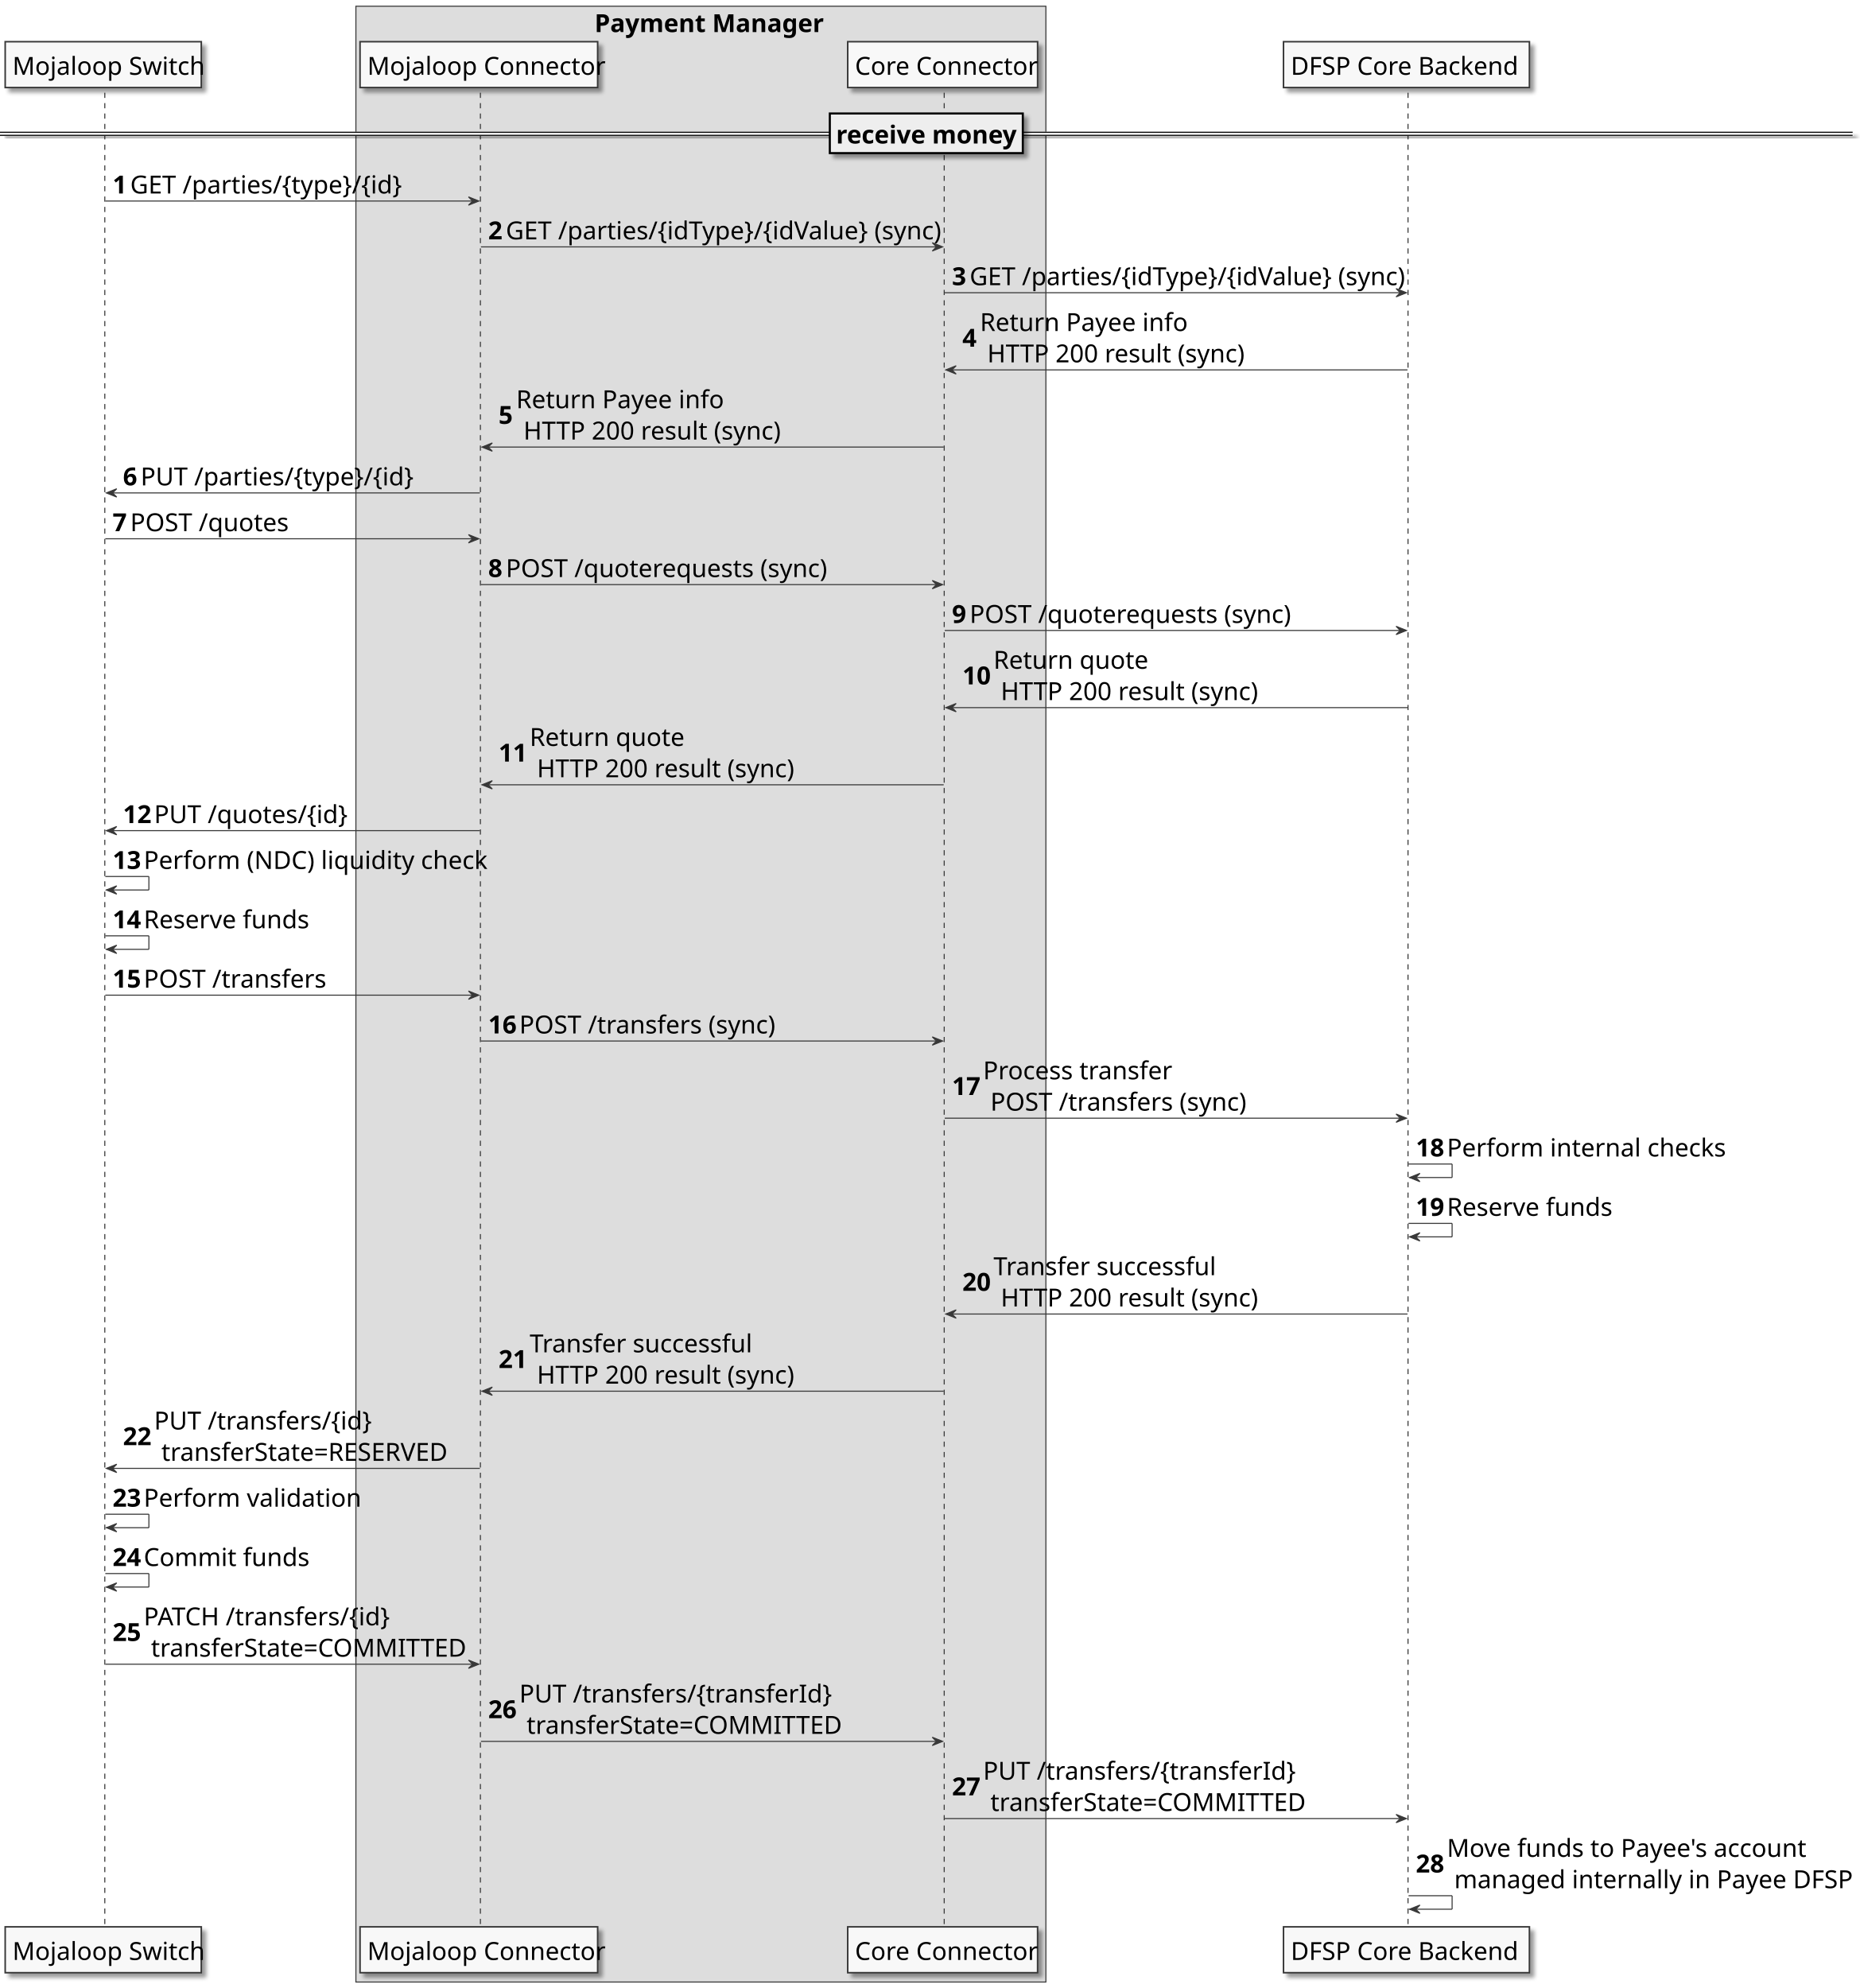
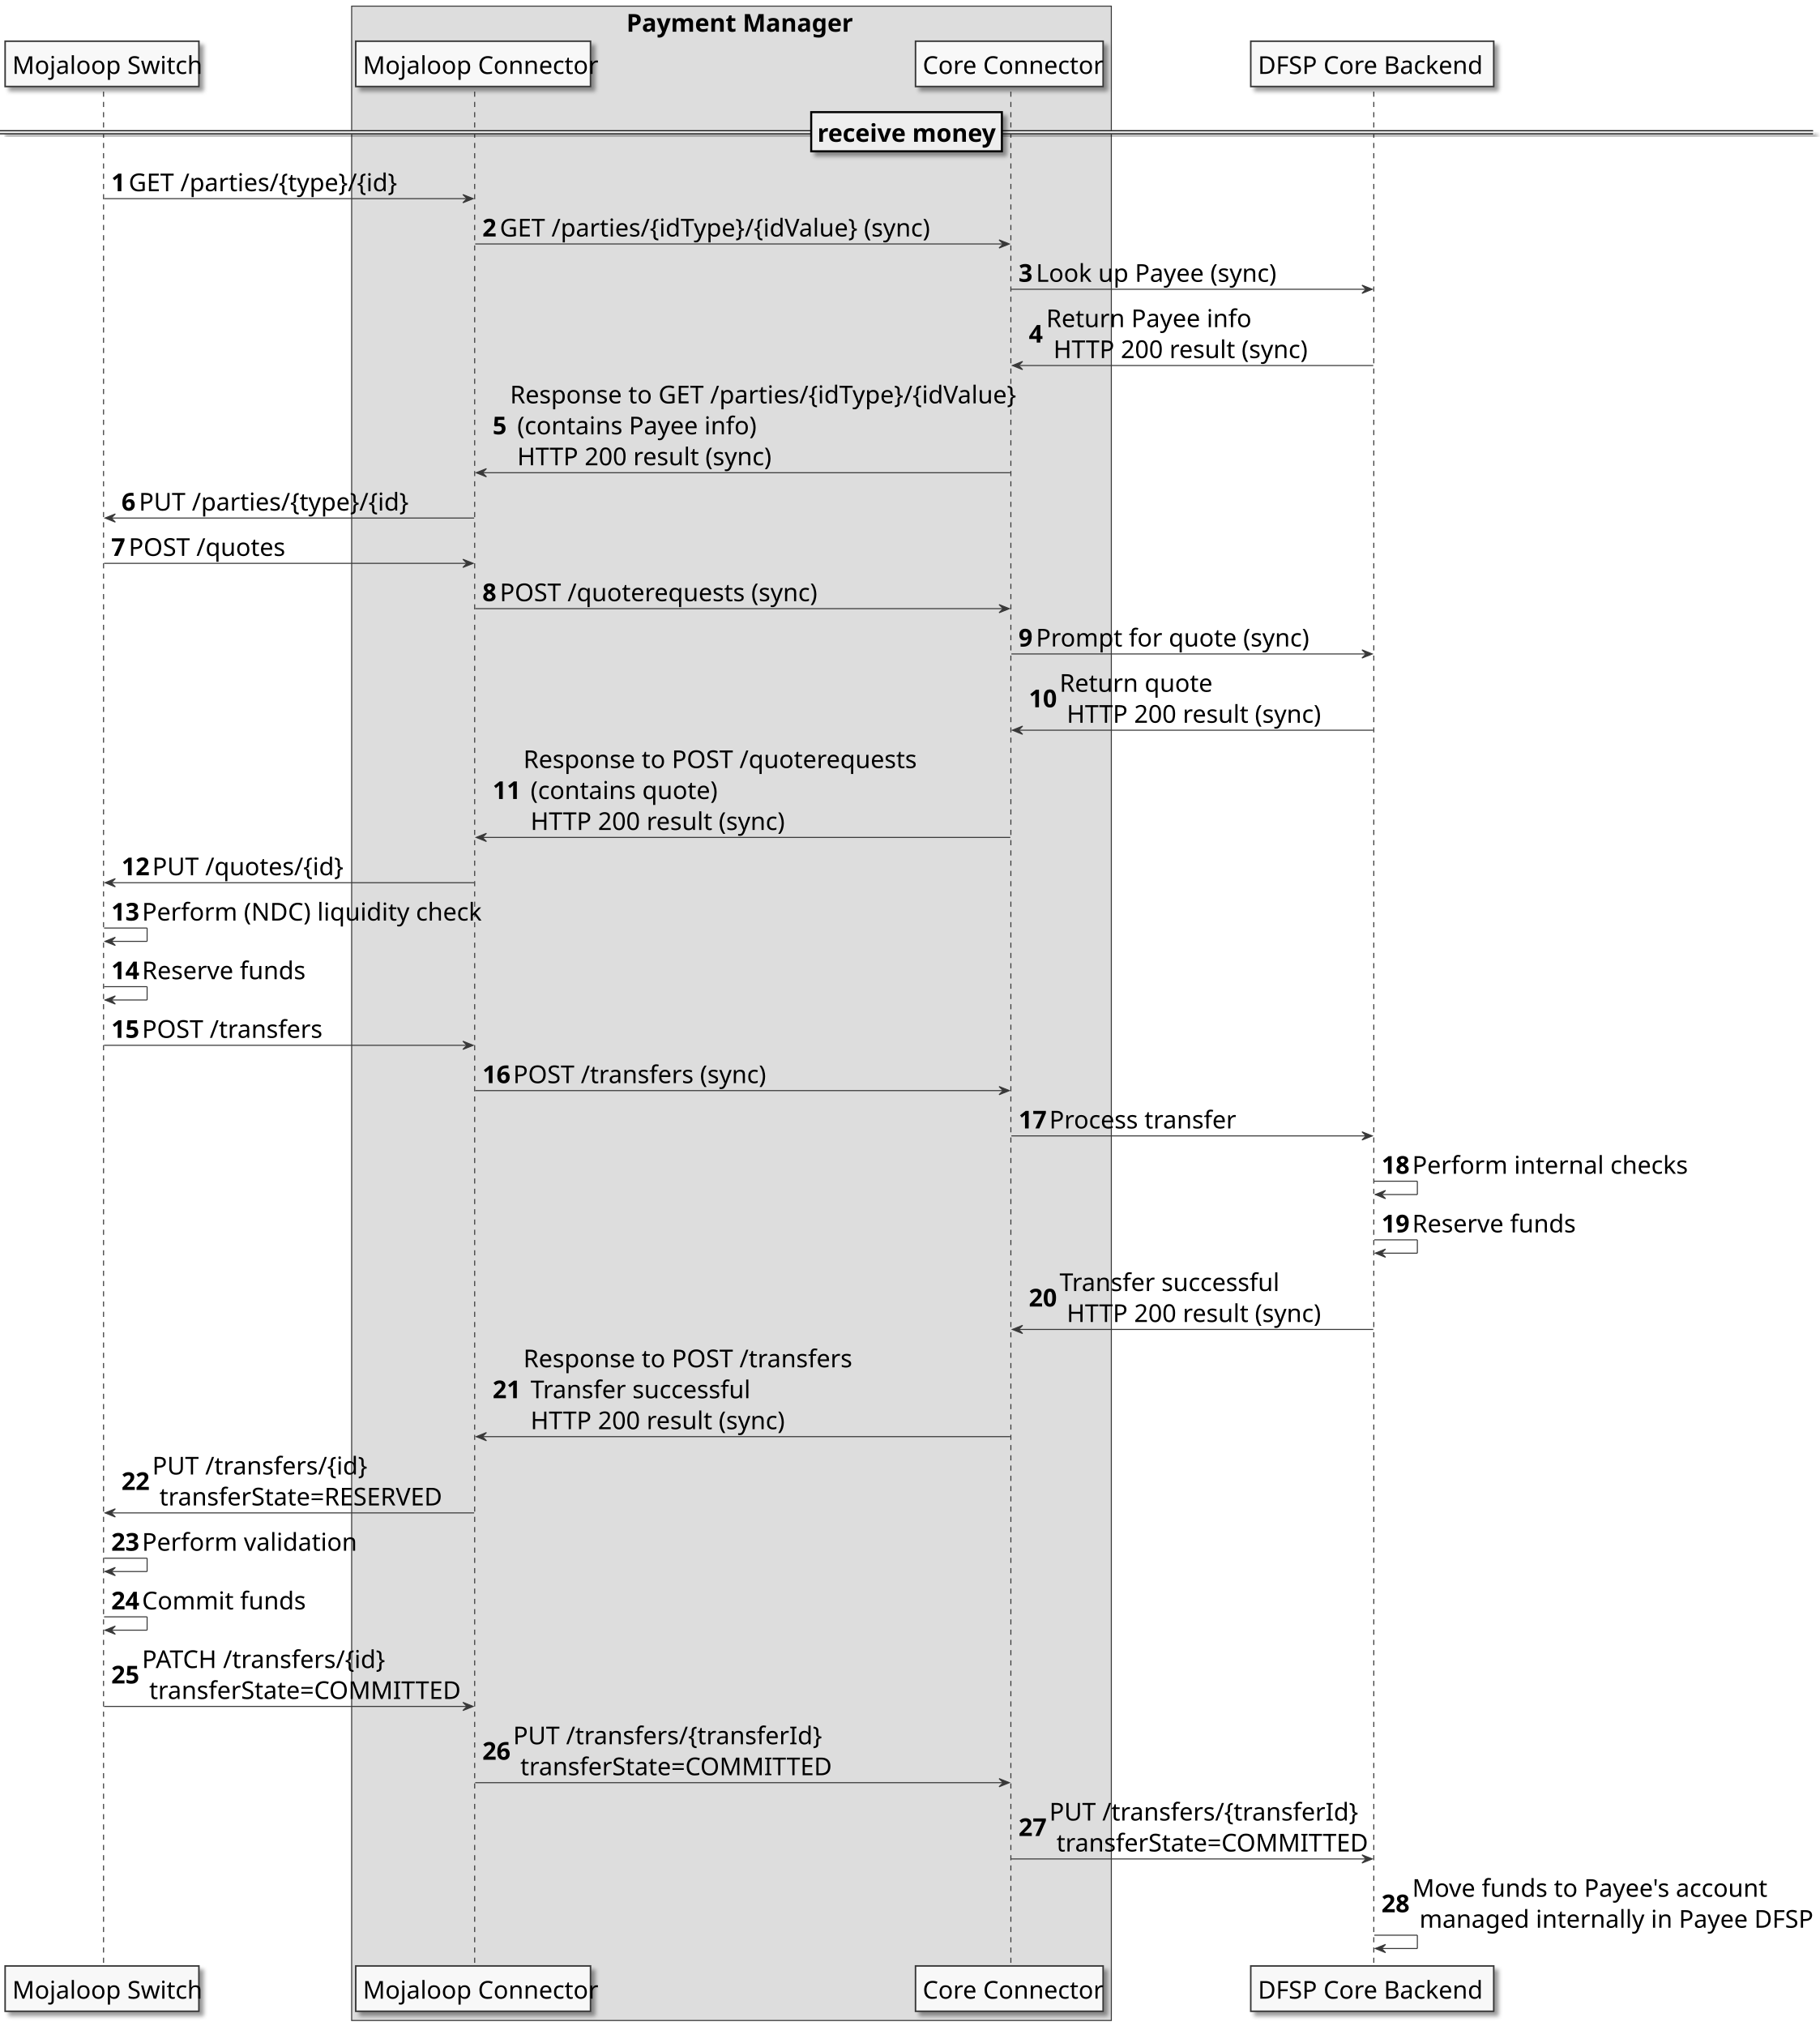
- <svg xmlns="http://www.w3.org/2000/svg" contentScriptType="application/ecmascript" contentStyleType="text/css" height="1916px" preserveAspectRatio="none" style="width:1792px;height:1916px;" version="1.1" viewBox="0 0 1792 1916" width="1792px" zoomAndPan="magnify">
+ <svg xmlns="http://www.w3.org/2000/svg" contentScriptType="application/ecmascript" contentStyleType="text/css" height="1976px" preserveAspectRatio="none" style="width:1775px;height:1976px;" version="1.1" viewBox="0 0 1775 1976" width="1775px" zoomAndPan="magnify">
  <defs>
-     <filter height="300%" id="focyyet8isusv" width="300%" x="-1" y="-1">
+     <filter height="300%" id="fxj6tg2mf1xx8" width="300%" x="-1" y="-1">
      <feGaussianBlur result="blurOut" stdDeviation="2.0" />
      <feColorMatrix in="blurOut" result="blurOut2" type="matrix" values="0 0 0 0 0 0 0 0 0 0 0 0 0 0 0 0 0 0 .4 0" />
      <feOffset dx="4.0" dy="4.0" in="blurOut2" result="blurOut3" />
      <feBlend in="SourceGraphic" in2="blurOut3" mode="normal" />
    </filter>
  </defs>
  <g>
-     <rect fill="#DDDDDD" height="1904.25" style="stroke:#383838;stroke-width:1.0;" width="665" x="343" y="6" />
-     <text fill="#000000" font-family="sans-serif" font-size="24" font-weight="bold" lengthAdjust="spacing" textLength="205" x="573" y="30.914">Payment Manager</text>
-     <line style="stroke:#383838;stroke-width:1.0;stroke-dasharray:5.0,5.0;" x1="101" x2="101" y1="89.375" y2="1858.062" />
-     <line style="stroke:#383838;stroke-width:1.0;stroke-dasharray:5.0,5.0;" x1="463" x2="463" y1="89.375" y2="1858.062" />
-     <line style="stroke:#383838;stroke-width:1.0;stroke-dasharray:5.0,5.0;" x1="910" x2="910" y1="89.375" y2="1858.062" />
-     <line style="stroke:#383838;stroke-width:1.0;stroke-dasharray:5.0,5.0;" x1="1357" x2="1357" y1="89.375" y2="1858.062" />
-     <rect fill="#F8F8F8" filter="url(#focyyet8isusv)" height="44.188" style="stroke:#383838;stroke-width:1.5;" width="189" x="5" y="40.188" />
+     <rect fill="#DDDDDD" height="1964.625" style="stroke:#383838;stroke-width:1.0;" width="741" x="343" y="6" />
+     <text fill="#000000" font-family="sans-serif" font-size="24" font-weight="bold" lengthAdjust="spacing" textLength="205" x="611" y="30.914">Payment Manager</text>
+     <line style="stroke:#383838;stroke-width:1.0;stroke-dasharray:5.0,5.0;" x1="101" x2="101" y1="89.375" y2="1918.438" />
+     <line style="stroke:#383838;stroke-width:1.0;stroke-dasharray:5.0,5.0;" x1="463" x2="463" y1="89.375" y2="1918.438" />
+     <line style="stroke:#383838;stroke-width:1.0;stroke-dasharray:5.0,5.0;" x1="986" x2="986" y1="89.375" y2="1918.438" />
+     <line style="stroke:#383838;stroke-width:1.0;stroke-dasharray:5.0,5.0;" x1="1340" x2="1340" y1="89.375" y2="1918.438" />
+     <rect fill="#F8F8F8" filter="url(#fxj6tg2mf1xx8)" height="44.188" style="stroke:#383838;stroke-width:1.5;" width="189" x="5" y="40.188" />
    <text fill="#000000" font-family="sans-serif" font-size="24" lengthAdjust="spacing" textLength="175" x="12" y="72.102">Mojaloop Switch</text>
-     <rect fill="#F8F8F8" filter="url(#focyyet8isusv)" height="44.188" style="stroke:#383838;stroke-width:1.5;" width="189" x="5" y="1857.062" />
-     <text fill="#000000" font-family="sans-serif" font-size="24" lengthAdjust="spacing" textLength="175" x="12" y="1888.977">Mojaloop Switch</text>
-     <rect fill="#F8F8F8" filter="url(#focyyet8isusv)" height="44.188" style="stroke:#383838;stroke-width:1.5;" width="229" x="347" y="40.188" />
+     <rect fill="#F8F8F8" filter="url(#fxj6tg2mf1xx8)" height="44.188" style="stroke:#383838;stroke-width:1.5;" width="189" x="5" y="1917.438" />
+     <text fill="#000000" font-family="sans-serif" font-size="24" lengthAdjust="spacing" textLength="175" x="12" y="1949.352">Mojaloop Switch</text>
+     <rect fill="#F8F8F8" filter="url(#fxj6tg2mf1xx8)" height="44.188" style="stroke:#383838;stroke-width:1.5;" width="229" x="347" y="40.188" />
    <text fill="#000000" font-family="sans-serif" font-size="24" lengthAdjust="spacing" textLength="215" x="354" y="72.102">Mojaloop Connector</text>
-     <rect fill="#F8F8F8" filter="url(#focyyet8isusv)" height="44.188" style="stroke:#383838;stroke-width:1.5;" width="229" x="347" y="1857.062" />
-     <text fill="#000000" font-family="sans-serif" font-size="24" lengthAdjust="spacing" textLength="215" x="354" y="1888.977">Mojaloop Connector</text>
-     <rect fill="#F8F8F8" filter="url(#focyyet8isusv)" height="44.188" style="stroke:#383838;stroke-width:1.5;" width="183" x="817" y="40.188" />
-     <text fill="#000000" font-family="sans-serif" font-size="24" lengthAdjust="spacing" textLength="169" x="824" y="72.102">Core Connector</text>
-     <rect fill="#F8F8F8" filter="url(#focyyet8isusv)" height="44.188" style="stroke:#383838;stroke-width:1.5;" width="183" x="817" y="1857.062" />
-     <text fill="#000000" font-family="sans-serif" font-size="24" lengthAdjust="spacing" textLength="169" x="824" y="1888.977">Core Connector</text>
-     <rect fill="#F8F8F8" filter="url(#focyyet8isusv)" height="44.188" style="stroke:#383838;stroke-width:1.5;" width="237" x="1237" y="40.188" />
-     <text fill="#000000" font-family="sans-serif" font-size="24" lengthAdjust="spacing" textLength="223" x="1244" y="72.102">DFSP Core Backend</text>
-     <rect fill="#F8F8F8" filter="url(#focyyet8isusv)" height="44.188" style="stroke:#383838;stroke-width:1.5;" width="237" x="1237" y="1857.062" />
-     <text fill="#000000" font-family="sans-serif" font-size="24" lengthAdjust="spacing" textLength="223" x="1244" y="1888.977">DFSP Core Backend</text>
-     <rect fill="#EEEEEE" filter="url(#focyyet8isusv)" height="3" style="stroke:#EEEEEE;stroke-width:1.0;" width="1785.5" x="0" y="127.469" />
-     <line style="stroke:#000000;stroke-width:1.0;" x1="0" x2="1785.5" y1="127.469" y2="127.469" />
-     <line style="stroke:#000000;stroke-width:1.0;" x1="0" x2="1785.5" y1="130.469" y2="130.469" />
-     <rect fill="#EEEEEE" filter="url(#focyyet8isusv)" height="38.188" style="stroke:#000000;stroke-width:2.0;" width="186" x="799.75" y="109.375" />
-     <text fill="#000000" font-family="sans-serif" font-size="24" font-weight="bold" lengthAdjust="spacing" textLength="165" x="805.75" y="138.289">receive money</text>
+     <rect fill="#F8F8F8" filter="url(#fxj6tg2mf1xx8)" height="44.188" style="stroke:#383838;stroke-width:1.5;" width="229" x="347" y="1917.438" />
+     <text fill="#000000" font-family="sans-serif" font-size="24" lengthAdjust="spacing" textLength="215" x="354" y="1949.352">Mojaloop Connector</text>
+     <rect fill="#F8F8F8" filter="url(#fxj6tg2mf1xx8)" height="44.188" style="stroke:#383838;stroke-width:1.5;" width="183" x="893" y="40.188" />
+     <text fill="#000000" font-family="sans-serif" font-size="24" lengthAdjust="spacing" textLength="169" x="900" y="72.102">Core Connector</text>
+     <rect fill="#F8F8F8" filter="url(#fxj6tg2mf1xx8)" height="44.188" style="stroke:#383838;stroke-width:1.5;" width="183" x="893" y="1917.438" />
+     <text fill="#000000" font-family="sans-serif" font-size="24" lengthAdjust="spacing" textLength="169" x="900" y="1949.352">Core Connector</text>
+     <rect fill="#F8F8F8" filter="url(#fxj6tg2mf1xx8)" height="44.188" style="stroke:#383838;stroke-width:1.5;" width="237" x="1220" y="40.188" />
+     <text fill="#000000" font-family="sans-serif" font-size="24" lengthAdjust="spacing" textLength="223" x="1227" y="72.102">DFSP Core Backend</text>
+     <rect fill="#F8F8F8" filter="url(#fxj6tg2mf1xx8)" height="44.188" style="stroke:#383838;stroke-width:1.5;" width="237" x="1220" y="1917.438" />
+     <text fill="#000000" font-family="sans-serif" font-size="24" lengthAdjust="spacing" textLength="223" x="1227" y="1949.352">DFSP Core Backend</text>
+     <rect fill="#EEEEEE" filter="url(#fxj6tg2mf1xx8)" height="3" style="stroke:#EEEEEE;stroke-width:1.0;" width="1768.5" x="0" y="127.469" />
+     <line style="stroke:#000000;stroke-width:1.0;" x1="0" x2="1768.5" y1="127.469" y2="127.469" />
+     <line style="stroke:#000000;stroke-width:1.0;" x1="0" x2="1768.5" y1="130.469" y2="130.469" />
+     <rect fill="#EEEEEE" filter="url(#fxj6tg2mf1xx8)" height="38.188" style="stroke:#000000;stroke-width:2.0;" width="186" x="791.25" y="109.375" />
+     <text fill="#000000" font-family="sans-serif" font-size="24" font-weight="bold" lengthAdjust="spacing" textLength="165" x="797.25" y="138.289">receive money</text>
    <polygon fill="#383838" points="451.5,189.75,461.5,193.75,451.5,197.75,455.5,193.75" style="stroke:#383838;stroke-width:1.0;" />
    <line style="stroke:#383838;stroke-width:1.0;" x1="101.5" x2="457.5" y1="193.75" y2="193.75" />
    <text fill="#000000" font-family="sans-serif" font-size="24" font-weight="bold" lengthAdjust="spacing" textLength="13" x="108.5" y="186.477">1</text>
    <text fill="#000000" font-family="sans-serif" font-size="24" lengthAdjust="spacing" textLength="246" x="125.5" y="186.477">GET /parties/{type}/{id}</text>
-     <polygon fill="#383838" points="898.5,233.938,908.5,237.938,898.5,241.938,902.5,237.938" style="stroke:#383838;stroke-width:1.0;" />
-     <line style="stroke:#383838;stroke-width:1.0;" x1="463.5" x2="904.5" y1="237.938" y2="237.938" />
+     <polygon fill="#383838" points="974.5,233.938,984.5,237.938,974.5,241.938,978.5,237.938" style="stroke:#383838;stroke-width:1.0;" />
+     <line style="stroke:#383838;stroke-width:1.0;" x1="463.5" x2="980.5" y1="237.938" y2="237.938" />
    <text fill="#000000" font-family="sans-serif" font-size="24" font-weight="bold" lengthAdjust="spacing" textLength="13" x="470.5" y="230.664">2</text>
    <text fill="#000000" font-family="sans-serif" font-size="24" lengthAdjust="spacing" textLength="406" x="487.5" y="230.664">GET /parties/{idType}/{idValue} (sync)</text>
-     <polygon fill="#383838" points="1345.5,278.125,1355.5,282.125,1345.5,286.125,1349.5,282.125" style="stroke:#383838;stroke-width:1.0;" />
-     <line style="stroke:#383838;stroke-width:1.0;" x1="910.5" x2="1351.5" y1="282.125" y2="282.125" />
-     <text fill="#000000" font-family="sans-serif" font-size="24" font-weight="bold" lengthAdjust="spacing" textLength="13" x="917.5" y="274.852">3</text>
-     <text fill="#000000" font-family="sans-serif" font-size="24" lengthAdjust="spacing" textLength="406" x="934.5" y="274.852">GET /parties/{idType}/{idValue} (sync)</text>
-     <polygon fill="#383838" points="921.5,352.5,911.5,356.5,921.5,360.5,917.5,356.5" style="stroke:#383838;stroke-width:1.0;" />
-     <line style="stroke:#383838;stroke-width:1.0;" x1="915.5" x2="1356.5" y1="356.5" y2="356.5" />
-     <text fill="#000000" font-family="sans-serif" font-size="24" font-weight="bold" lengthAdjust="spacing" textLength="13" x="927.5" y="334.133">4</text>
-     <text fill="#000000" font-family="sans-serif" font-size="24" lengthAdjust="spacing" textLength="193" x="944.5" y="319.039">Return Payee info</text>
-     <text fill="#000000" font-family="sans-serif" font-size="24" lengthAdjust="spacing" textLength="247" x="951.5" y="349.227">HTTP 200 result (sync)</text>
-     <polygon fill="#383838" points="474.5,426.875,464.5,430.875,474.5,434.875,470.5,430.875" style="stroke:#383838;stroke-width:1.0;" />
-     <line style="stroke:#383838;stroke-width:1.0;" x1="468.5" x2="909.5" y1="430.875" y2="430.875" />
-     <text fill="#000000" font-family="sans-serif" font-size="24" font-weight="bold" lengthAdjust="spacing" textLength="13" x="480.5" y="408.508">5</text>
-     <text fill="#000000" font-family="sans-serif" font-size="24" lengthAdjust="spacing" textLength="193" x="497.5" y="393.414">Return Payee info</text>
-     <text fill="#000000" font-family="sans-serif" font-size="24" lengthAdjust="spacing" textLength="247" x="504.5" y="423.602">HTTP 200 result (sync)</text>
-     <polygon fill="#383838" points="112.5,471.062,102.5,475.062,112.5,479.062,108.5,475.062" style="stroke:#383838;stroke-width:1.0;" />
-     <line style="stroke:#383838;stroke-width:1.0;" x1="106.5" x2="462.5" y1="475.062" y2="475.062" />
-     <text fill="#000000" font-family="sans-serif" font-size="24" font-weight="bold" lengthAdjust="spacing" textLength="13" x="118.5" y="467.789">6</text>
-     <text fill="#000000" font-family="sans-serif" font-size="24" lengthAdjust="spacing" textLength="244" x="135.5" y="467.789">PUT /parties/{type}/{id}</text>
-     <polygon fill="#383838" points="451.5,515.25,461.5,519.25,451.5,523.25,455.5,519.25" style="stroke:#383838;stroke-width:1.0;" />
-     <line style="stroke:#383838;stroke-width:1.0;" x1="101.5" x2="457.5" y1="519.25" y2="519.25" />
-     <text fill="#000000" font-family="sans-serif" font-size="24" font-weight="bold" lengthAdjust="spacing" textLength="13" x="108.5" y="511.977">7</text>
-     <text fill="#000000" font-family="sans-serif" font-size="24" lengthAdjust="spacing" textLength="152" x="125.5" y="511.977">POST /quotes</text>
-     <polygon fill="#383838" points="898.5,559.438,908.5,563.438,898.5,567.438,902.5,563.438" style="stroke:#383838;stroke-width:1.0;" />
-     <line style="stroke:#383838;stroke-width:1.0;" x1="463.5" x2="904.5" y1="563.438" y2="563.438" />
-     <text fill="#000000" font-family="sans-serif" font-size="24" font-weight="bold" lengthAdjust="spacing" textLength="13" x="470.5" y="556.164">8</text>
-     <text fill="#000000" font-family="sans-serif" font-size="24" lengthAdjust="spacing" textLength="306" x="487.5" y="556.164">POST /quoterequests (sync)</text>
-     <polygon fill="#383838" points="1345.5,603.625,1355.5,607.625,1345.5,611.625,1349.5,607.625" style="stroke:#383838;stroke-width:1.0;" />
-     <line style="stroke:#383838;stroke-width:1.0;" x1="910.5" x2="1351.5" y1="607.625" y2="607.625" />
-     <text fill="#000000" font-family="sans-serif" font-size="24" font-weight="bold" lengthAdjust="spacing" textLength="13" x="917.5" y="600.352">9</text>
-     <text fill="#000000" font-family="sans-serif" font-size="24" lengthAdjust="spacing" textLength="306" x="934.5" y="600.352">POST /quoterequests (sync)</text>
-     <polygon fill="#383838" points="921.5,678,911.5,682,921.5,686,917.5,682" style="stroke:#383838;stroke-width:1.0;" />
-     <line style="stroke:#383838;stroke-width:1.0;" x1="915.5" x2="1356.5" y1="682" y2="682" />
-     <text fill="#000000" font-family="sans-serif" font-size="24" font-weight="bold" lengthAdjust="spacing" textLength="26" x="927.5" y="659.633">10</text>
-     <text fill="#000000" font-family="sans-serif" font-size="24" lengthAdjust="spacing" textLength="141" x="957.5" y="644.539">Return quote</text>
-     <text fill="#000000" font-family="sans-serif" font-size="24" lengthAdjust="spacing" textLength="247" x="964.5" y="674.727">HTTP 200 result (sync)</text>
-     <polygon fill="#383838" points="474.5,752.375,464.5,756.375,474.5,760.375,470.5,756.375" style="stroke:#383838;stroke-width:1.0;" />
-     <line style="stroke:#383838;stroke-width:1.0;" x1="468.5" x2="909.5" y1="756.375" y2="756.375" />
-     <text fill="#000000" font-family="sans-serif" font-size="24" font-weight="bold" lengthAdjust="spacing" textLength="26" x="480.5" y="734.008">11</text>
-     <text fill="#000000" font-family="sans-serif" font-size="24" lengthAdjust="spacing" textLength="141" x="510.5" y="718.914">Return quote</text>
-     <text fill="#000000" font-family="sans-serif" font-size="24" lengthAdjust="spacing" textLength="247" x="517.5" y="749.102">HTTP 200 result (sync)</text>
-     <polygon fill="#383838" points="112.5,796.562,102.5,800.562,112.5,804.562,108.5,800.562" style="stroke:#383838;stroke-width:1.0;" />
-     <line style="stroke:#383838;stroke-width:1.0;" x1="106.5" x2="462.5" y1="800.562" y2="800.562" />
-     <text fill="#000000" font-family="sans-serif" font-size="24" font-weight="bold" lengthAdjust="spacing" textLength="26" x="118.5" y="793.289">12</text>
-     <text fill="#000000" font-family="sans-serif" font-size="24" lengthAdjust="spacing" textLength="176" x="148.5" y="793.289">PUT /quotes/{id}</text>
-     <line style="stroke:#383838;stroke-width:1.0;" x1="101.5" x2="143.5" y1="844.75" y2="844.75" />
-     <line style="stroke:#383838;stroke-width:1.0;" x1="143.5" x2="143.5" y1="844.75" y2="857.75" />
-     <line style="stroke:#383838;stroke-width:1.0;" x1="102.5" x2="143.5" y1="857.75" y2="857.75" />
-     <polygon fill="#383838" points="112.5,853.75,102.5,857.75,112.5,861.75,108.5,857.75" style="stroke:#383838;stroke-width:1.0;" />
-     <text fill="#000000" font-family="sans-serif" font-size="24" font-weight="bold" lengthAdjust="spacing" textLength="26" x="108.5" y="837.477">13</text>
-     <text fill="#000000" font-family="sans-serif" font-size="24" lengthAdjust="spacing" textLength="318" x="138.5" y="837.477">Perform (NDC) liquidity check</text>
-     <line style="stroke:#383838;stroke-width:1.0;" x1="101.5" x2="143.5" y1="901.938" y2="901.938" />
-     <line style="stroke:#383838;stroke-width:1.0;" x1="143.5" x2="143.5" y1="901.938" y2="914.938" />
-     <line style="stroke:#383838;stroke-width:1.0;" x1="102.5" x2="143.5" y1="914.938" y2="914.938" />
-     <polygon fill="#383838" points="112.5,910.938,102.5,914.938,112.5,918.938,108.5,914.938" style="stroke:#383838;stroke-width:1.0;" />
-     <text fill="#000000" font-family="sans-serif" font-size="24" font-weight="bold" lengthAdjust="spacing" textLength="26" x="108.5" y="894.664">14</text>
-     <text fill="#000000" font-family="sans-serif" font-size="24" lengthAdjust="spacing" textLength="155" x="138.5" y="894.664">Reserve funds</text>
-     <polygon fill="#383838" points="451.5,955.125,461.5,959.125,451.5,963.125,455.5,959.125" style="stroke:#383838;stroke-width:1.0;" />
-     <line style="stroke:#383838;stroke-width:1.0;" x1="101.5" x2="457.5" y1="959.125" y2="959.125" />
-     <text fill="#000000" font-family="sans-serif" font-size="24" font-weight="bold" lengthAdjust="spacing" textLength="26" x="108.5" y="951.852">15</text>
-     <text fill="#000000" font-family="sans-serif" font-size="24" lengthAdjust="spacing" textLength="173" x="138.5" y="951.852">POST /transfers</text>
-     <polygon fill="#383838" points="898.5,999.312,908.5,1003.312,898.5,1007.312,902.5,1003.312" style="stroke:#383838;stroke-width:1.0;" />
-     <line style="stroke:#383838;stroke-width:1.0;" x1="463.5" x2="904.5" y1="1003.312" y2="1003.312" />
-     <text fill="#000000" font-family="sans-serif" font-size="24" font-weight="bold" lengthAdjust="spacing" textLength="26" x="470.5" y="996.039">16</text>
-     <text fill="#000000" font-family="sans-serif" font-size="24" lengthAdjust="spacing" textLength="246" x="500.5" y="996.039">POST /transfers (sync)</text>
-     <polygon fill="#383838" points="1345.5,1073.688,1355.5,1077.688,1345.5,1081.688,1349.5,1077.688" style="stroke:#383838;stroke-width:1.0;" />
-     <line style="stroke:#383838;stroke-width:1.0;" x1="910.5" x2="1351.5" y1="1077.688" y2="1077.688" />
-     <text fill="#000000" font-family="sans-serif" font-size="24" font-weight="bold" lengthAdjust="spacing" textLength="26" x="917.5" y="1055.32">17</text>
-     <text fill="#000000" font-family="sans-serif" font-size="24" lengthAdjust="spacing" textLength="175" x="947.5" y="1040.227">Process transfer</text>
-     <text fill="#000000" font-family="sans-serif" font-size="24" lengthAdjust="spacing" textLength="246" x="954.5" y="1070.414">POST /transfers (sync)</text>
-     <line style="stroke:#383838;stroke-width:1.0;" x1="1357.5" x2="1399.5" y1="1121.875" y2="1121.875" />
-     <line style="stroke:#383838;stroke-width:1.0;" x1="1399.5" x2="1399.5" y1="1121.875" y2="1134.875" />
-     <line style="stroke:#383838;stroke-width:1.0;" x1="1358.5" x2="1399.5" y1="1134.875" y2="1134.875" />
-     <polygon fill="#383838" points="1368.5,1130.875,1358.5,1134.875,1368.5,1138.875,1364.5,1134.875" style="stroke:#383838;stroke-width:1.0;" />
-     <text fill="#000000" font-family="sans-serif" font-size="24" font-weight="bold" lengthAdjust="spacing" textLength="26" x="1364.5" y="1114.602">18</text>
-     <text fill="#000000" font-family="sans-serif" font-size="24" lengthAdjust="spacing" textLength="254" x="1394.5" y="1114.602">Perform internal checks</text>
-     <line style="stroke:#383838;stroke-width:1.0;" x1="1357.5" x2="1399.5" y1="1179.062" y2="1179.062" />
-     <line style="stroke:#383838;stroke-width:1.0;" x1="1399.5" x2="1399.5" y1="1179.062" y2="1192.062" />
-     <line style="stroke:#383838;stroke-width:1.0;" x1="1358.5" x2="1399.5" y1="1192.062" y2="1192.062" />
-     <polygon fill="#383838" points="1368.5,1188.062,1358.5,1192.062,1368.5,1196.062,1364.5,1192.062" style="stroke:#383838;stroke-width:1.0;" />
-     <text fill="#000000" font-family="sans-serif" font-size="24" font-weight="bold" lengthAdjust="spacing" textLength="26" x="1364.5" y="1171.789">19</text>
-     <text fill="#000000" font-family="sans-serif" font-size="24" lengthAdjust="spacing" textLength="155" x="1394.5" y="1171.789">Reserve funds</text>
-     <polygon fill="#383838" points="921.5,1262.438,911.5,1266.438,921.5,1270.438,917.5,1266.438" style="stroke:#383838;stroke-width:1.0;" />
-     <line style="stroke:#383838;stroke-width:1.0;" x1="915.5" x2="1356.5" y1="1266.438" y2="1266.438" />
-     <text fill="#000000" font-family="sans-serif" font-size="24" font-weight="bold" lengthAdjust="spacing" textLength="26" x="927.5" y="1244.07">20</text>
-     <text fill="#000000" font-family="sans-serif" font-size="24" lengthAdjust="spacing" textLength="210" x="957.5" y="1228.977">Transfer successful</text>
-     <text fill="#000000" font-family="sans-serif" font-size="24" lengthAdjust="spacing" textLength="247" x="964.5" y="1259.164">HTTP 200 result (sync)</text>
-     <polygon fill="#383838" points="474.5,1336.812,464.5,1340.812,474.5,1344.812,470.5,1340.812" style="stroke:#383838;stroke-width:1.0;" />
-     <line style="stroke:#383838;stroke-width:1.0;" x1="468.5" x2="909.5" y1="1340.812" y2="1340.812" />
-     <text fill="#000000" font-family="sans-serif" font-size="24" font-weight="bold" lengthAdjust="spacing" textLength="26" x="480.5" y="1318.445">21</text>
-     <text fill="#000000" font-family="sans-serif" font-size="24" lengthAdjust="spacing" textLength="210" x="510.5" y="1303.352">Transfer successful</text>
-     <text fill="#000000" font-family="sans-serif" font-size="24" lengthAdjust="spacing" textLength="247" x="517.5" y="1333.539">HTTP 200 result (sync)</text>
-     <polygon fill="#383838" points="112.5,1411.188,102.5,1415.188,112.5,1419.188,108.5,1415.188" style="stroke:#383838;stroke-width:1.0;" />
-     <line style="stroke:#383838;stroke-width:1.0;" x1="106.5" x2="462.5" y1="1415.188" y2="1415.188" />
-     <text fill="#000000" font-family="sans-serif" font-size="24" font-weight="bold" lengthAdjust="spacing" textLength="26" x="118.5" y="1392.82">22</text>
-     <text fill="#000000" font-family="sans-serif" font-size="24" lengthAdjust="spacing" textLength="197" x="148.5" y="1377.727">PUT /transfers/{id}</text>
-     <text fill="#000000" font-family="sans-serif" font-size="24" lengthAdjust="spacing" textLength="282" x="155.5" y="1407.914">transferState=RESERVED</text>
-     <line style="stroke:#383838;stroke-width:1.0;" x1="101.5" x2="143.5" y1="1459.375" y2="1459.375" />
-     <line style="stroke:#383838;stroke-width:1.0;" x1="143.5" x2="143.5" y1="1459.375" y2="1472.375" />
-     <line style="stroke:#383838;stroke-width:1.0;" x1="102.5" x2="143.5" y1="1472.375" y2="1472.375" />
-     <polygon fill="#383838" points="112.5,1468.375,102.5,1472.375,112.5,1476.375,108.5,1472.375" style="stroke:#383838;stroke-width:1.0;" />
-     <text fill="#000000" font-family="sans-serif" font-size="24" font-weight="bold" lengthAdjust="spacing" textLength="26" x="108.5" y="1452.102">23</text>
-     <text fill="#000000" font-family="sans-serif" font-size="24" lengthAdjust="spacing" textLength="193" x="138.5" y="1452.102">Perform validation</text>
-     <line style="stroke:#383838;stroke-width:1.0;" x1="101.5" x2="143.5" y1="1516.562" y2="1516.562" />
-     <line style="stroke:#383838;stroke-width:1.0;" x1="143.5" x2="143.5" y1="1516.562" y2="1529.562" />
-     <line style="stroke:#383838;stroke-width:1.0;" x1="102.5" x2="143.5" y1="1529.562" y2="1529.562" />
-     <polygon fill="#383838" points="112.5,1525.562,102.5,1529.562,112.5,1533.562,108.5,1529.562" style="stroke:#383838;stroke-width:1.0;" />
-     <text fill="#000000" font-family="sans-serif" font-size="24" font-weight="bold" lengthAdjust="spacing" textLength="26" x="108.5" y="1509.289">24</text>
-     <text fill="#000000" font-family="sans-serif" font-size="24" lengthAdjust="spacing" textLength="150" x="138.5" y="1509.289">Commit funds</text>
-     <polygon fill="#383838" points="451.5,1599.938,461.5,1603.938,451.5,1607.938,455.5,1603.938" style="stroke:#383838;stroke-width:1.0;" />
-     <line style="stroke:#383838;stroke-width:1.0;" x1="101.5" x2="457.5" y1="1603.938" y2="1603.938" />
-     <text fill="#000000" font-family="sans-serif" font-size="24" font-weight="bold" lengthAdjust="spacing" textLength="26" x="108.5" y="1581.57">25</text>
-     <text fill="#000000" font-family="sans-serif" font-size="24" lengthAdjust="spacing" textLength="229" x="138.5" y="1566.477">PATCH /transfers/{id}</text>
-     <text fill="#000000" font-family="sans-serif" font-size="24" lengthAdjust="spacing" textLength="293" x="145.5" y="1596.664">transferState=COMMITTED</text>
-     <polygon fill="#383838" points="898.5,1674.312,908.5,1678.312,898.5,1682.312,902.5,1678.312" style="stroke:#383838;stroke-width:1.0;" />
-     <line style="stroke:#383838;stroke-width:1.0;" x1="463.5" x2="904.5" y1="1678.312" y2="1678.312" />
-     <text fill="#000000" font-family="sans-serif" font-size="24" font-weight="bold" lengthAdjust="spacing" textLength="26" x="470.5" y="1655.945">26</text>
-     <text fill="#000000" font-family="sans-serif" font-size="24" lengthAdjust="spacing" textLength="280" x="500.5" y="1640.852">PUT /transfers/{transferId}</text>
-     <text fill="#000000" font-family="sans-serif" font-size="24" lengthAdjust="spacing" textLength="293" x="507.5" y="1671.039">transferState=COMMITTED</text>
-     <polygon fill="#383838" points="1345.5,1748.688,1355.5,1752.688,1345.5,1756.688,1349.5,1752.688" style="stroke:#383838;stroke-width:1.0;" />
-     <line style="stroke:#383838;stroke-width:1.0;" x1="910.5" x2="1351.5" y1="1752.688" y2="1752.688" />
-     <text fill="#000000" font-family="sans-serif" font-size="24" font-weight="bold" lengthAdjust="spacing" textLength="26" x="917.5" y="1730.32">27</text>
-     <text fill="#000000" font-family="sans-serif" font-size="24" lengthAdjust="spacing" textLength="280" x="947.5" y="1715.227">PUT /transfers/{transferId}</text>
-     <text fill="#000000" font-family="sans-serif" font-size="24" lengthAdjust="spacing" textLength="293" x="954.5" y="1745.414">transferState=COMMITTED</text>
-     <line style="stroke:#383838;stroke-width:1.0;" x1="1357.5" x2="1399.5" y1="1827.062" y2="1827.062" />
-     <line style="stroke:#383838;stroke-width:1.0;" x1="1399.5" x2="1399.5" y1="1827.062" y2="1840.062" />
-     <line style="stroke:#383838;stroke-width:1.0;" x1="1358.5" x2="1399.5" y1="1840.062" y2="1840.062" />
-     <polygon fill="#383838" points="1368.5,1836.062,1358.5,1840.062,1368.5,1844.062,1364.5,1840.062" style="stroke:#383838;stroke-width:1.0;" />
-     <text fill="#000000" font-family="sans-serif" font-size="24" font-weight="bold" lengthAdjust="spacing" textLength="26" x="1364.5" y="1804.695">28</text>
-     <text fill="#000000" font-family="sans-serif" font-size="24" lengthAdjust="spacing" textLength="334" x="1394.5" y="1789.602">Move funds to Payee's account</text>
-     <text fill="#000000" font-family="sans-serif" font-size="24" lengthAdjust="spacing" textLength="377" x="1401.5" y="1819.789">managed internally in Payee DFSP</text>
+     <polygon fill="#383838" points="1328.5,278.125,1338.5,282.125,1328.5,286.125,1332.5,282.125" style="stroke:#383838;stroke-width:1.0;" />
+     <line style="stroke:#383838;stroke-width:1.0;" x1="986.5" x2="1334.5" y1="282.125" y2="282.125" />
+     <text fill="#000000" font-family="sans-serif" font-size="24" font-weight="bold" lengthAdjust="spacing" textLength="13" x="993.5" y="274.852">3</text>
+     <text fill="#000000" font-family="sans-serif" font-size="24" lengthAdjust="spacing" textLength="233" x="1010.5" y="274.852">Look up Payee (sync)</text>
+     <polygon fill="#383838" points="997.5,352.5,987.5,356.5,997.5,360.5,993.5,356.5" style="stroke:#383838;stroke-width:1.0;" />
+     <line style="stroke:#383838;stroke-width:1.0;" x1="991.5" x2="1339.5" y1="356.5" y2="356.5" />
+     <text fill="#000000" font-family="sans-serif" font-size="24" font-weight="bold" lengthAdjust="spacing" textLength="13" x="1003.5" y="334.133">4</text>
+     <text fill="#000000" font-family="sans-serif" font-size="24" lengthAdjust="spacing" textLength="193" x="1020.5" y="319.039">Return Payee info</text>
+     <text fill="#000000" font-family="sans-serif" font-size="24" lengthAdjust="spacing" textLength="247" x="1027.5" y="349.227">HTTP 200 result (sync)</text>
+     <polygon fill="#383838" points="474.5,457.062,464.5,461.062,474.5,465.062,470.5,461.062" style="stroke:#383838;stroke-width:1.0;" />
+     <line style="stroke:#383838;stroke-width:1.0;" x1="468.5" x2="985.5" y1="461.062" y2="461.062" />
+     <text fill="#000000" font-family="sans-serif" font-size="24" font-weight="bold" lengthAdjust="spacing" textLength="13" x="480.5" y="423.602">5</text>
+     <text fill="#000000" font-family="sans-serif" font-size="24" lengthAdjust="spacing" textLength="475" x="497.5" y="393.414">Response to GET /parties/{idType}/{idValue}</text>
+     <text fill="#000000" font-family="sans-serif" font-size="24" lengthAdjust="spacing" textLength="226" x="504.5" y="423.602">(contains Payee info)</text>
+     <text fill="#000000" font-family="sans-serif" font-size="24" lengthAdjust="spacing" textLength="247" x="504.5" y="453.789">HTTP 200 result (sync)</text>
+     <polygon fill="#383838" points="112.5,501.25,102.5,505.25,112.5,509.25,108.5,505.25" style="stroke:#383838;stroke-width:1.0;" />
+     <line style="stroke:#383838;stroke-width:1.0;" x1="106.5" x2="462.5" y1="505.25" y2="505.25" />
+     <text fill="#000000" font-family="sans-serif" font-size="24" font-weight="bold" lengthAdjust="spacing" textLength="13" x="118.5" y="497.977">6</text>
+     <text fill="#000000" font-family="sans-serif" font-size="24" lengthAdjust="spacing" textLength="244" x="135.5" y="497.977">PUT /parties/{type}/{id}</text>
+     <polygon fill="#383838" points="451.5,545.438,461.5,549.438,451.5,553.438,455.5,549.438" style="stroke:#383838;stroke-width:1.0;" />
+     <line style="stroke:#383838;stroke-width:1.0;" x1="101.5" x2="457.5" y1="549.438" y2="549.438" />
+     <text fill="#000000" font-family="sans-serif" font-size="24" font-weight="bold" lengthAdjust="spacing" textLength="13" x="108.5" y="542.164">7</text>
+     <text fill="#000000" font-family="sans-serif" font-size="24" lengthAdjust="spacing" textLength="152" x="125.5" y="542.164">POST /quotes</text>
+     <polygon fill="#383838" points="974.5,589.625,984.5,593.625,974.5,597.625,978.5,593.625" style="stroke:#383838;stroke-width:1.0;" />
+     <line style="stroke:#383838;stroke-width:1.0;" x1="463.5" x2="980.5" y1="593.625" y2="593.625" />
+     <text fill="#000000" font-family="sans-serif" font-size="24" font-weight="bold" lengthAdjust="spacing" textLength="13" x="470.5" y="586.352">8</text>
+     <text fill="#000000" font-family="sans-serif" font-size="24" lengthAdjust="spacing" textLength="306" x="487.5" y="586.352">POST /quoterequests (sync)</text>
+     <polygon fill="#383838" points="1328.5,633.812,1338.5,637.812,1328.5,641.812,1332.5,637.812" style="stroke:#383838;stroke-width:1.0;" />
+     <line style="stroke:#383838;stroke-width:1.0;" x1="986.5" x2="1334.5" y1="637.812" y2="637.812" />
+     <text fill="#000000" font-family="sans-serif" font-size="24" font-weight="bold" lengthAdjust="spacing" textLength="13" x="993.5" y="630.539">9</text>
+     <text fill="#000000" font-family="sans-serif" font-size="24" lengthAdjust="spacing" textLength="254" x="1010.5" y="630.539">Prompt for quote (sync)</text>
+     <polygon fill="#383838" points="997.5,708.188,987.5,712.188,997.5,716.188,993.5,712.188" style="stroke:#383838;stroke-width:1.0;" />
+     <line style="stroke:#383838;stroke-width:1.0;" x1="991.5" x2="1339.5" y1="712.188" y2="712.188" />
+     <text fill="#000000" font-family="sans-serif" font-size="24" font-weight="bold" lengthAdjust="spacing" textLength="26" x="1003.5" y="689.82">10</text>
+     <text fill="#000000" font-family="sans-serif" font-size="24" lengthAdjust="spacing" textLength="141" x="1033.5" y="674.727">Return quote</text>
+     <text fill="#000000" font-family="sans-serif" font-size="24" lengthAdjust="spacing" textLength="247" x="1040.5" y="704.914">HTTP 200 result (sync)</text>
+     <polygon fill="#383838" points="474.5,812.75,464.5,816.75,474.5,820.75,470.5,816.75" style="stroke:#383838;stroke-width:1.0;" />
+     <line style="stroke:#383838;stroke-width:1.0;" x1="468.5" x2="985.5" y1="816.75" y2="816.75" />
+     <text fill="#000000" font-family="sans-serif" font-size="24" font-weight="bold" lengthAdjust="spacing" textLength="26" x="480.5" y="779.289">11</text>
+     <text fill="#000000" font-family="sans-serif" font-size="24" lengthAdjust="spacing" textLength="375" x="510.5" y="749.102">Response to POST /quoterequests</text>
+     <text fill="#000000" font-family="sans-serif" font-size="24" lengthAdjust="spacing" textLength="174" x="517.5" y="779.289">(contains quote)</text>
+     <text fill="#000000" font-family="sans-serif" font-size="24" lengthAdjust="spacing" textLength="247" x="517.5" y="809.477">HTTP 200 result (sync)</text>
+     <polygon fill="#383838" points="112.5,856.938,102.5,860.938,112.5,864.938,108.5,860.938" style="stroke:#383838;stroke-width:1.0;" />
+     <line style="stroke:#383838;stroke-width:1.0;" x1="106.5" x2="462.5" y1="860.938" y2="860.938" />
+     <text fill="#000000" font-family="sans-serif" font-size="24" font-weight="bold" lengthAdjust="spacing" textLength="26" x="118.5" y="853.664">12</text>
+     <text fill="#000000" font-family="sans-serif" font-size="24" lengthAdjust="spacing" textLength="176" x="148.5" y="853.664">PUT /quotes/{id}</text>
+     <line style="stroke:#383838;stroke-width:1.0;" x1="101.5" x2="143.5" y1="905.125" y2="905.125" />
+     <line style="stroke:#383838;stroke-width:1.0;" x1="143.5" x2="143.5" y1="905.125" y2="918.125" />
+     <line style="stroke:#383838;stroke-width:1.0;" x1="102.5" x2="143.5" y1="918.125" y2="918.125" />
+     <polygon fill="#383838" points="112.5,914.125,102.5,918.125,112.5,922.125,108.5,918.125" style="stroke:#383838;stroke-width:1.0;" />
+     <text fill="#000000" font-family="sans-serif" font-size="24" font-weight="bold" lengthAdjust="spacing" textLength="26" x="108.5" y="897.852">13</text>
+     <text fill="#000000" font-family="sans-serif" font-size="24" lengthAdjust="spacing" textLength="318" x="138.5" y="897.852">Perform (NDC) liquidity check</text>
+     <line style="stroke:#383838;stroke-width:1.0;" x1="101.5" x2="143.5" y1="962.312" y2="962.312" />
+     <line style="stroke:#383838;stroke-width:1.0;" x1="143.5" x2="143.5" y1="962.312" y2="975.312" />
+     <line style="stroke:#383838;stroke-width:1.0;" x1="102.5" x2="143.5" y1="975.312" y2="975.312" />
+     <polygon fill="#383838" points="112.5,971.312,102.5,975.312,112.5,979.312,108.5,975.312" style="stroke:#383838;stroke-width:1.0;" />
+     <text fill="#000000" font-family="sans-serif" font-size="24" font-weight="bold" lengthAdjust="spacing" textLength="26" x="108.5" y="955.039">14</text>
+     <text fill="#000000" font-family="sans-serif" font-size="24" lengthAdjust="spacing" textLength="155" x="138.5" y="955.039">Reserve funds</text>
+     <polygon fill="#383838" points="451.5,1015.5,461.5,1019.5,451.5,1023.5,455.5,1019.5" style="stroke:#383838;stroke-width:1.0;" />
+     <line style="stroke:#383838;stroke-width:1.0;" x1="101.5" x2="457.5" y1="1019.5" y2="1019.5" />
+     <text fill="#000000" font-family="sans-serif" font-size="24" font-weight="bold" lengthAdjust="spacing" textLength="26" x="108.5" y="1012.227">15</text>
+     <text fill="#000000" font-family="sans-serif" font-size="24" lengthAdjust="spacing" textLength="173" x="138.5" y="1012.227">POST /transfers</text>
+     <polygon fill="#383838" points="974.5,1059.688,984.5,1063.688,974.5,1067.688,978.5,1063.688" style="stroke:#383838;stroke-width:1.0;" />
+     <line style="stroke:#383838;stroke-width:1.0;" x1="463.5" x2="980.5" y1="1063.688" y2="1063.688" />
+     <text fill="#000000" font-family="sans-serif" font-size="24" font-weight="bold" lengthAdjust="spacing" textLength="26" x="470.5" y="1056.414">16</text>
+     <text fill="#000000" font-family="sans-serif" font-size="24" lengthAdjust="spacing" textLength="246" x="500.5" y="1056.414">POST /transfers (sync)</text>
+     <polygon fill="#383838" points="1328.5,1103.875,1338.5,1107.875,1328.5,1111.875,1332.5,1107.875" style="stroke:#383838;stroke-width:1.0;" />
+     <line style="stroke:#383838;stroke-width:1.0;" x1="986.5" x2="1334.5" y1="1107.875" y2="1107.875" />
+     <text fill="#000000" font-family="sans-serif" font-size="24" font-weight="bold" lengthAdjust="spacing" textLength="26" x="993.5" y="1100.602">17</text>
+     <text fill="#000000" font-family="sans-serif" font-size="24" lengthAdjust="spacing" textLength="175" x="1023.5" y="1100.602">Process transfer</text>
+     <line style="stroke:#383838;stroke-width:1.0;" x1="1340.5" x2="1382.5" y1="1152.062" y2="1152.062" />
+     <line style="stroke:#383838;stroke-width:1.0;" x1="1382.5" x2="1382.5" y1="1152.062" y2="1165.062" />
+     <line style="stroke:#383838;stroke-width:1.0;" x1="1341.5" x2="1382.5" y1="1165.062" y2="1165.062" />
+     <polygon fill="#383838" points="1351.5,1161.062,1341.5,1165.062,1351.5,1169.062,1347.5,1165.062" style="stroke:#383838;stroke-width:1.0;" />
+     <text fill="#000000" font-family="sans-serif" font-size="24" font-weight="bold" lengthAdjust="spacing" textLength="26" x="1347.5" y="1144.789">18</text>
+     <text fill="#000000" font-family="sans-serif" font-size="24" lengthAdjust="spacing" textLength="254" x="1377.5" y="1144.789">Perform internal checks</text>
+     <line style="stroke:#383838;stroke-width:1.0;" x1="1340.5" x2="1382.5" y1="1209.25" y2="1209.25" />
+     <line style="stroke:#383838;stroke-width:1.0;" x1="1382.5" x2="1382.5" y1="1209.25" y2="1222.25" />
+     <line style="stroke:#383838;stroke-width:1.0;" x1="1341.5" x2="1382.5" y1="1222.25" y2="1222.25" />
+     <polygon fill="#383838" points="1351.5,1218.25,1341.5,1222.25,1351.5,1226.25,1347.5,1222.25" style="stroke:#383838;stroke-width:1.0;" />
+     <text fill="#000000" font-family="sans-serif" font-size="24" font-weight="bold" lengthAdjust="spacing" textLength="26" x="1347.5" y="1201.977">19</text>
+     <text fill="#000000" font-family="sans-serif" font-size="24" lengthAdjust="spacing" textLength="155" x="1377.5" y="1201.977">Reserve funds</text>
+     <polygon fill="#383838" points="997.5,1292.625,987.5,1296.625,997.5,1300.625,993.5,1296.625" style="stroke:#383838;stroke-width:1.0;" />
+     <line style="stroke:#383838;stroke-width:1.0;" x1="991.5" x2="1339.5" y1="1296.625" y2="1296.625" />
+     <text fill="#000000" font-family="sans-serif" font-size="24" font-weight="bold" lengthAdjust="spacing" textLength="26" x="1003.5" y="1274.258">20</text>
+     <text fill="#000000" font-family="sans-serif" font-size="24" lengthAdjust="spacing" textLength="210" x="1033.5" y="1259.164">Transfer successful</text>
+     <text fill="#000000" font-family="sans-serif" font-size="24" lengthAdjust="spacing" textLength="247" x="1040.5" y="1289.352">HTTP 200 result (sync)</text>
+     <polygon fill="#383838" points="474.5,1397.188,464.5,1401.188,474.5,1405.188,470.5,1401.188" style="stroke:#383838;stroke-width:1.0;" />
+     <line style="stroke:#383838;stroke-width:1.0;" x1="468.5" x2="985.5" y1="1401.188" y2="1401.188" />
+     <text fill="#000000" font-family="sans-serif" font-size="24" font-weight="bold" lengthAdjust="spacing" textLength="26" x="480.5" y="1363.727">21</text>
+     <text fill="#000000" font-family="sans-serif" font-size="24" lengthAdjust="spacing" textLength="315" x="510.5" y="1333.539">Response to POST /transfers</text>
+     <text fill="#000000" font-family="sans-serif" font-size="24" lengthAdjust="spacing" textLength="210" x="517.5" y="1363.727">Transfer successful</text>
+     <text fill="#000000" font-family="sans-serif" font-size="24" lengthAdjust="spacing" textLength="247" x="517.5" y="1393.914">HTTP 200 result (sync)</text>
+     <polygon fill="#383838" points="112.5,1471.562,102.5,1475.562,112.5,1479.562,108.5,1475.562" style="stroke:#383838;stroke-width:1.0;" />
+     <line style="stroke:#383838;stroke-width:1.0;" x1="106.5" x2="462.5" y1="1475.562" y2="1475.562" />
+     <text fill="#000000" font-family="sans-serif" font-size="24" font-weight="bold" lengthAdjust="spacing" textLength="26" x="118.5" y="1453.195">22</text>
+     <text fill="#000000" font-family="sans-serif" font-size="24" lengthAdjust="spacing" textLength="197" x="148.5" y="1438.102">PUT /transfers/{id}</text>
+     <text fill="#000000" font-family="sans-serif" font-size="24" lengthAdjust="spacing" textLength="282" x="155.5" y="1468.289">transferState=RESERVED</text>
+     <line style="stroke:#383838;stroke-width:1.0;" x1="101.5" x2="143.5" y1="1519.75" y2="1519.75" />
+     <line style="stroke:#383838;stroke-width:1.0;" x1="143.5" x2="143.5" y1="1519.75" y2="1532.75" />
+     <line style="stroke:#383838;stroke-width:1.0;" x1="102.5" x2="143.5" y1="1532.75" y2="1532.75" />
+     <polygon fill="#383838" points="112.5,1528.75,102.5,1532.75,112.5,1536.75,108.5,1532.75" style="stroke:#383838;stroke-width:1.0;" />
+     <text fill="#000000" font-family="sans-serif" font-size="24" font-weight="bold" lengthAdjust="spacing" textLength="26" x="108.5" y="1512.477">23</text>
+     <text fill="#000000" font-family="sans-serif" font-size="24" lengthAdjust="spacing" textLength="193" x="138.5" y="1512.477">Perform validation</text>
+     <line style="stroke:#383838;stroke-width:1.0;" x1="101.5" x2="143.5" y1="1576.938" y2="1576.938" />
+     <line style="stroke:#383838;stroke-width:1.0;" x1="143.5" x2="143.5" y1="1576.938" y2="1589.938" />
+     <line style="stroke:#383838;stroke-width:1.0;" x1="102.5" x2="143.5" y1="1589.938" y2="1589.938" />
+     <polygon fill="#383838" points="112.5,1585.938,102.5,1589.938,112.5,1593.938,108.5,1589.938" style="stroke:#383838;stroke-width:1.0;" />
+     <text fill="#000000" font-family="sans-serif" font-size="24" font-weight="bold" lengthAdjust="spacing" textLength="26" x="108.5" y="1569.664">24</text>
+     <text fill="#000000" font-family="sans-serif" font-size="24" lengthAdjust="spacing" textLength="150" x="138.5" y="1569.664">Commit funds</text>
+     <polygon fill="#383838" points="451.5,1660.312,461.5,1664.312,451.5,1668.312,455.5,1664.312" style="stroke:#383838;stroke-width:1.0;" />
+     <line style="stroke:#383838;stroke-width:1.0;" x1="101.5" x2="457.5" y1="1664.312" y2="1664.312" />
+     <text fill="#000000" font-family="sans-serif" font-size="24" font-weight="bold" lengthAdjust="spacing" textLength="26" x="108.5" y="1641.945">25</text>
+     <text fill="#000000" font-family="sans-serif" font-size="24" lengthAdjust="spacing" textLength="229" x="138.5" y="1626.852">PATCH /transfers/{id}</text>
+     <text fill="#000000" font-family="sans-serif" font-size="24" lengthAdjust="spacing" textLength="293" x="145.5" y="1657.039">transferState=COMMITTED</text>
+     <polygon fill="#383838" points="974.5,1734.688,984.5,1738.688,974.5,1742.688,978.5,1738.688" style="stroke:#383838;stroke-width:1.0;" />
+     <line style="stroke:#383838;stroke-width:1.0;" x1="463.5" x2="980.5" y1="1738.688" y2="1738.688" />
+     <text fill="#000000" font-family="sans-serif" font-size="24" font-weight="bold" lengthAdjust="spacing" textLength="26" x="470.5" y="1716.32">26</text>
+     <text fill="#000000" font-family="sans-serif" font-size="24" lengthAdjust="spacing" textLength="280" x="500.5" y="1701.227">PUT /transfers/{transferId}</text>
+     <text fill="#000000" font-family="sans-serif" font-size="24" lengthAdjust="spacing" textLength="293" x="507.5" y="1731.414">transferState=COMMITTED</text>
+     <polygon fill="#383838" points="1328.5,1809.062,1338.5,1813.062,1328.5,1817.062,1332.5,1813.062" style="stroke:#383838;stroke-width:1.0;" />
+     <line style="stroke:#383838;stroke-width:1.0;" x1="986.5" x2="1334.5" y1="1813.062" y2="1813.062" />
+     <text fill="#000000" font-family="sans-serif" font-size="24" font-weight="bold" lengthAdjust="spacing" textLength="26" x="993.5" y="1790.695">27</text>
+     <text fill="#000000" font-family="sans-serif" font-size="24" lengthAdjust="spacing" textLength="280" x="1023.5" y="1775.602">PUT /transfers/{transferId}</text>
+     <text fill="#000000" font-family="sans-serif" font-size="24" lengthAdjust="spacing" textLength="293" x="1030.5" y="1805.789">transferState=COMMITTED</text>
+     <line style="stroke:#383838;stroke-width:1.0;" x1="1340.5" x2="1382.5" y1="1887.438" y2="1887.438" />
+     <line style="stroke:#383838;stroke-width:1.0;" x1="1382.5" x2="1382.5" y1="1887.438" y2="1900.438" />
+     <line style="stroke:#383838;stroke-width:1.0;" x1="1341.5" x2="1382.5" y1="1900.438" y2="1900.438" />
+     <polygon fill="#383838" points="1351.5,1896.438,1341.5,1900.438,1351.5,1904.438,1347.5,1900.438" style="stroke:#383838;stroke-width:1.0;" />
+     <text fill="#000000" font-family="sans-serif" font-size="24" font-weight="bold" lengthAdjust="spacing" textLength="26" x="1347.5" y="1865.07">28</text>
+     <text fill="#000000" font-family="sans-serif" font-size="24" lengthAdjust="spacing" textLength="334" x="1377.5" y="1849.977">Move funds to Payee's account</text>
+     <text fill="#000000" font-family="sans-serif" font-size="24" lengthAdjust="spacing" textLength="377" x="1384.5" y="1880.164">managed internally in Payee DFSP</text>
  </g>
</svg>
